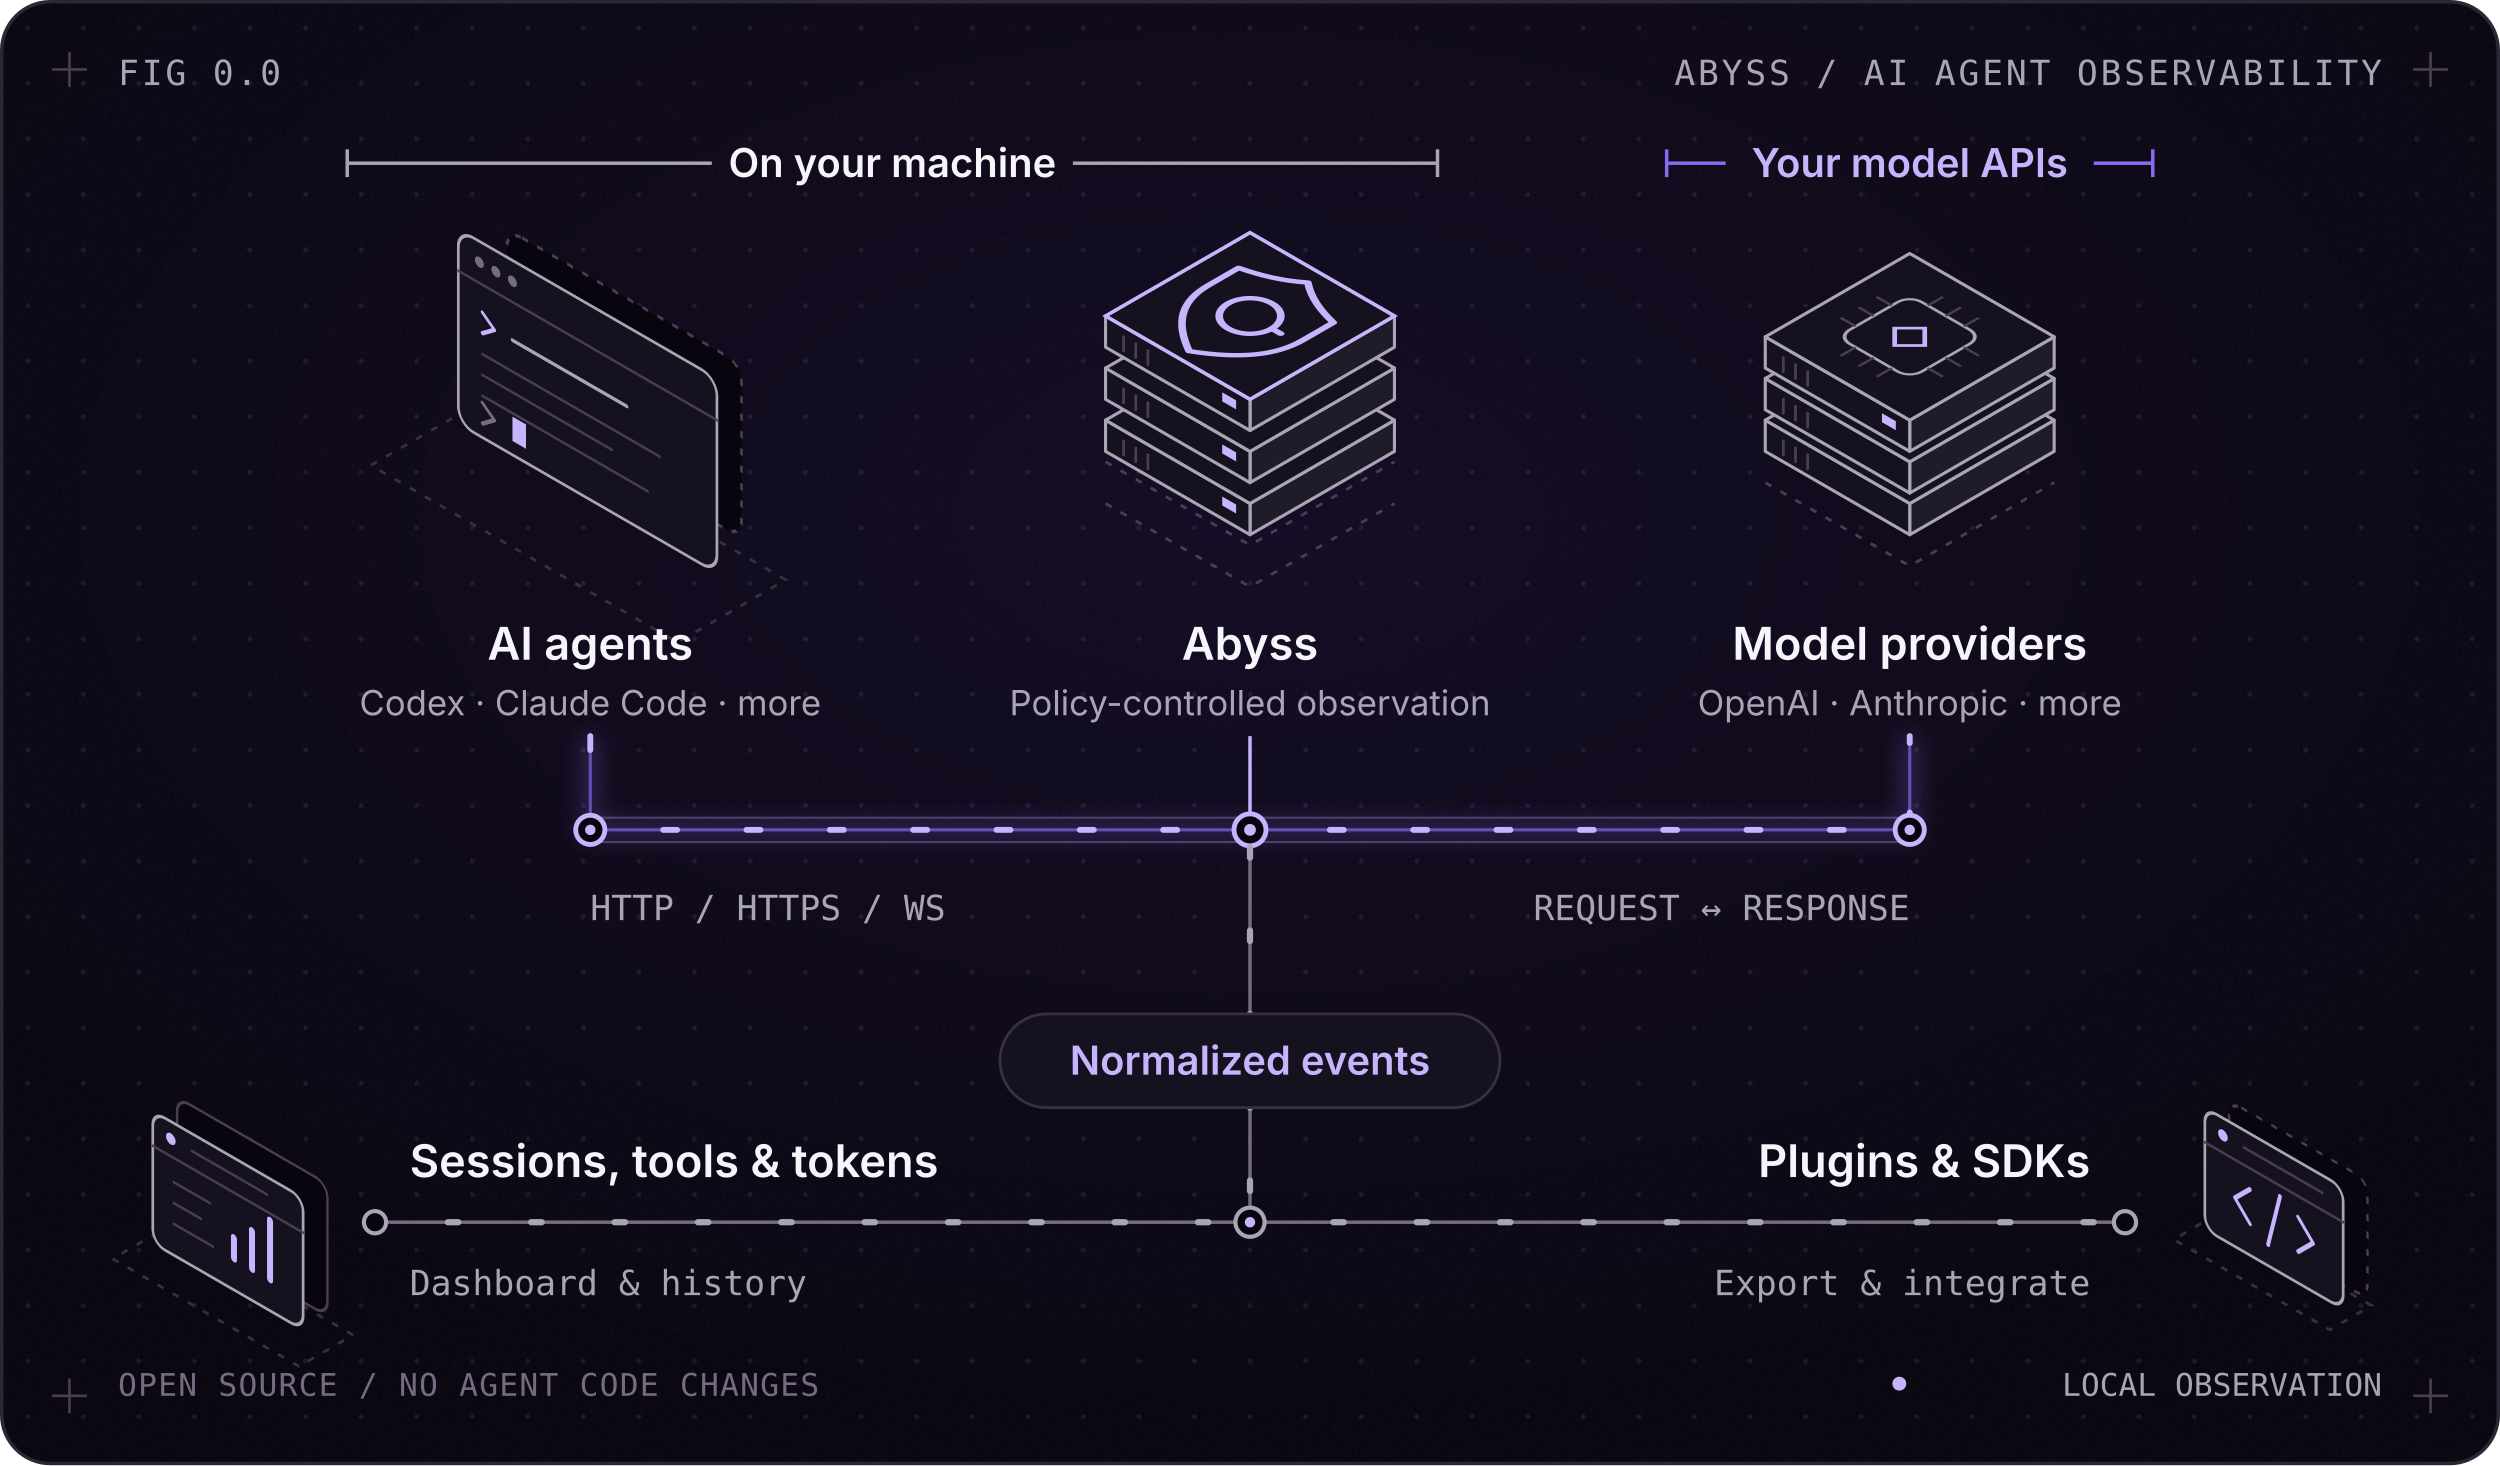
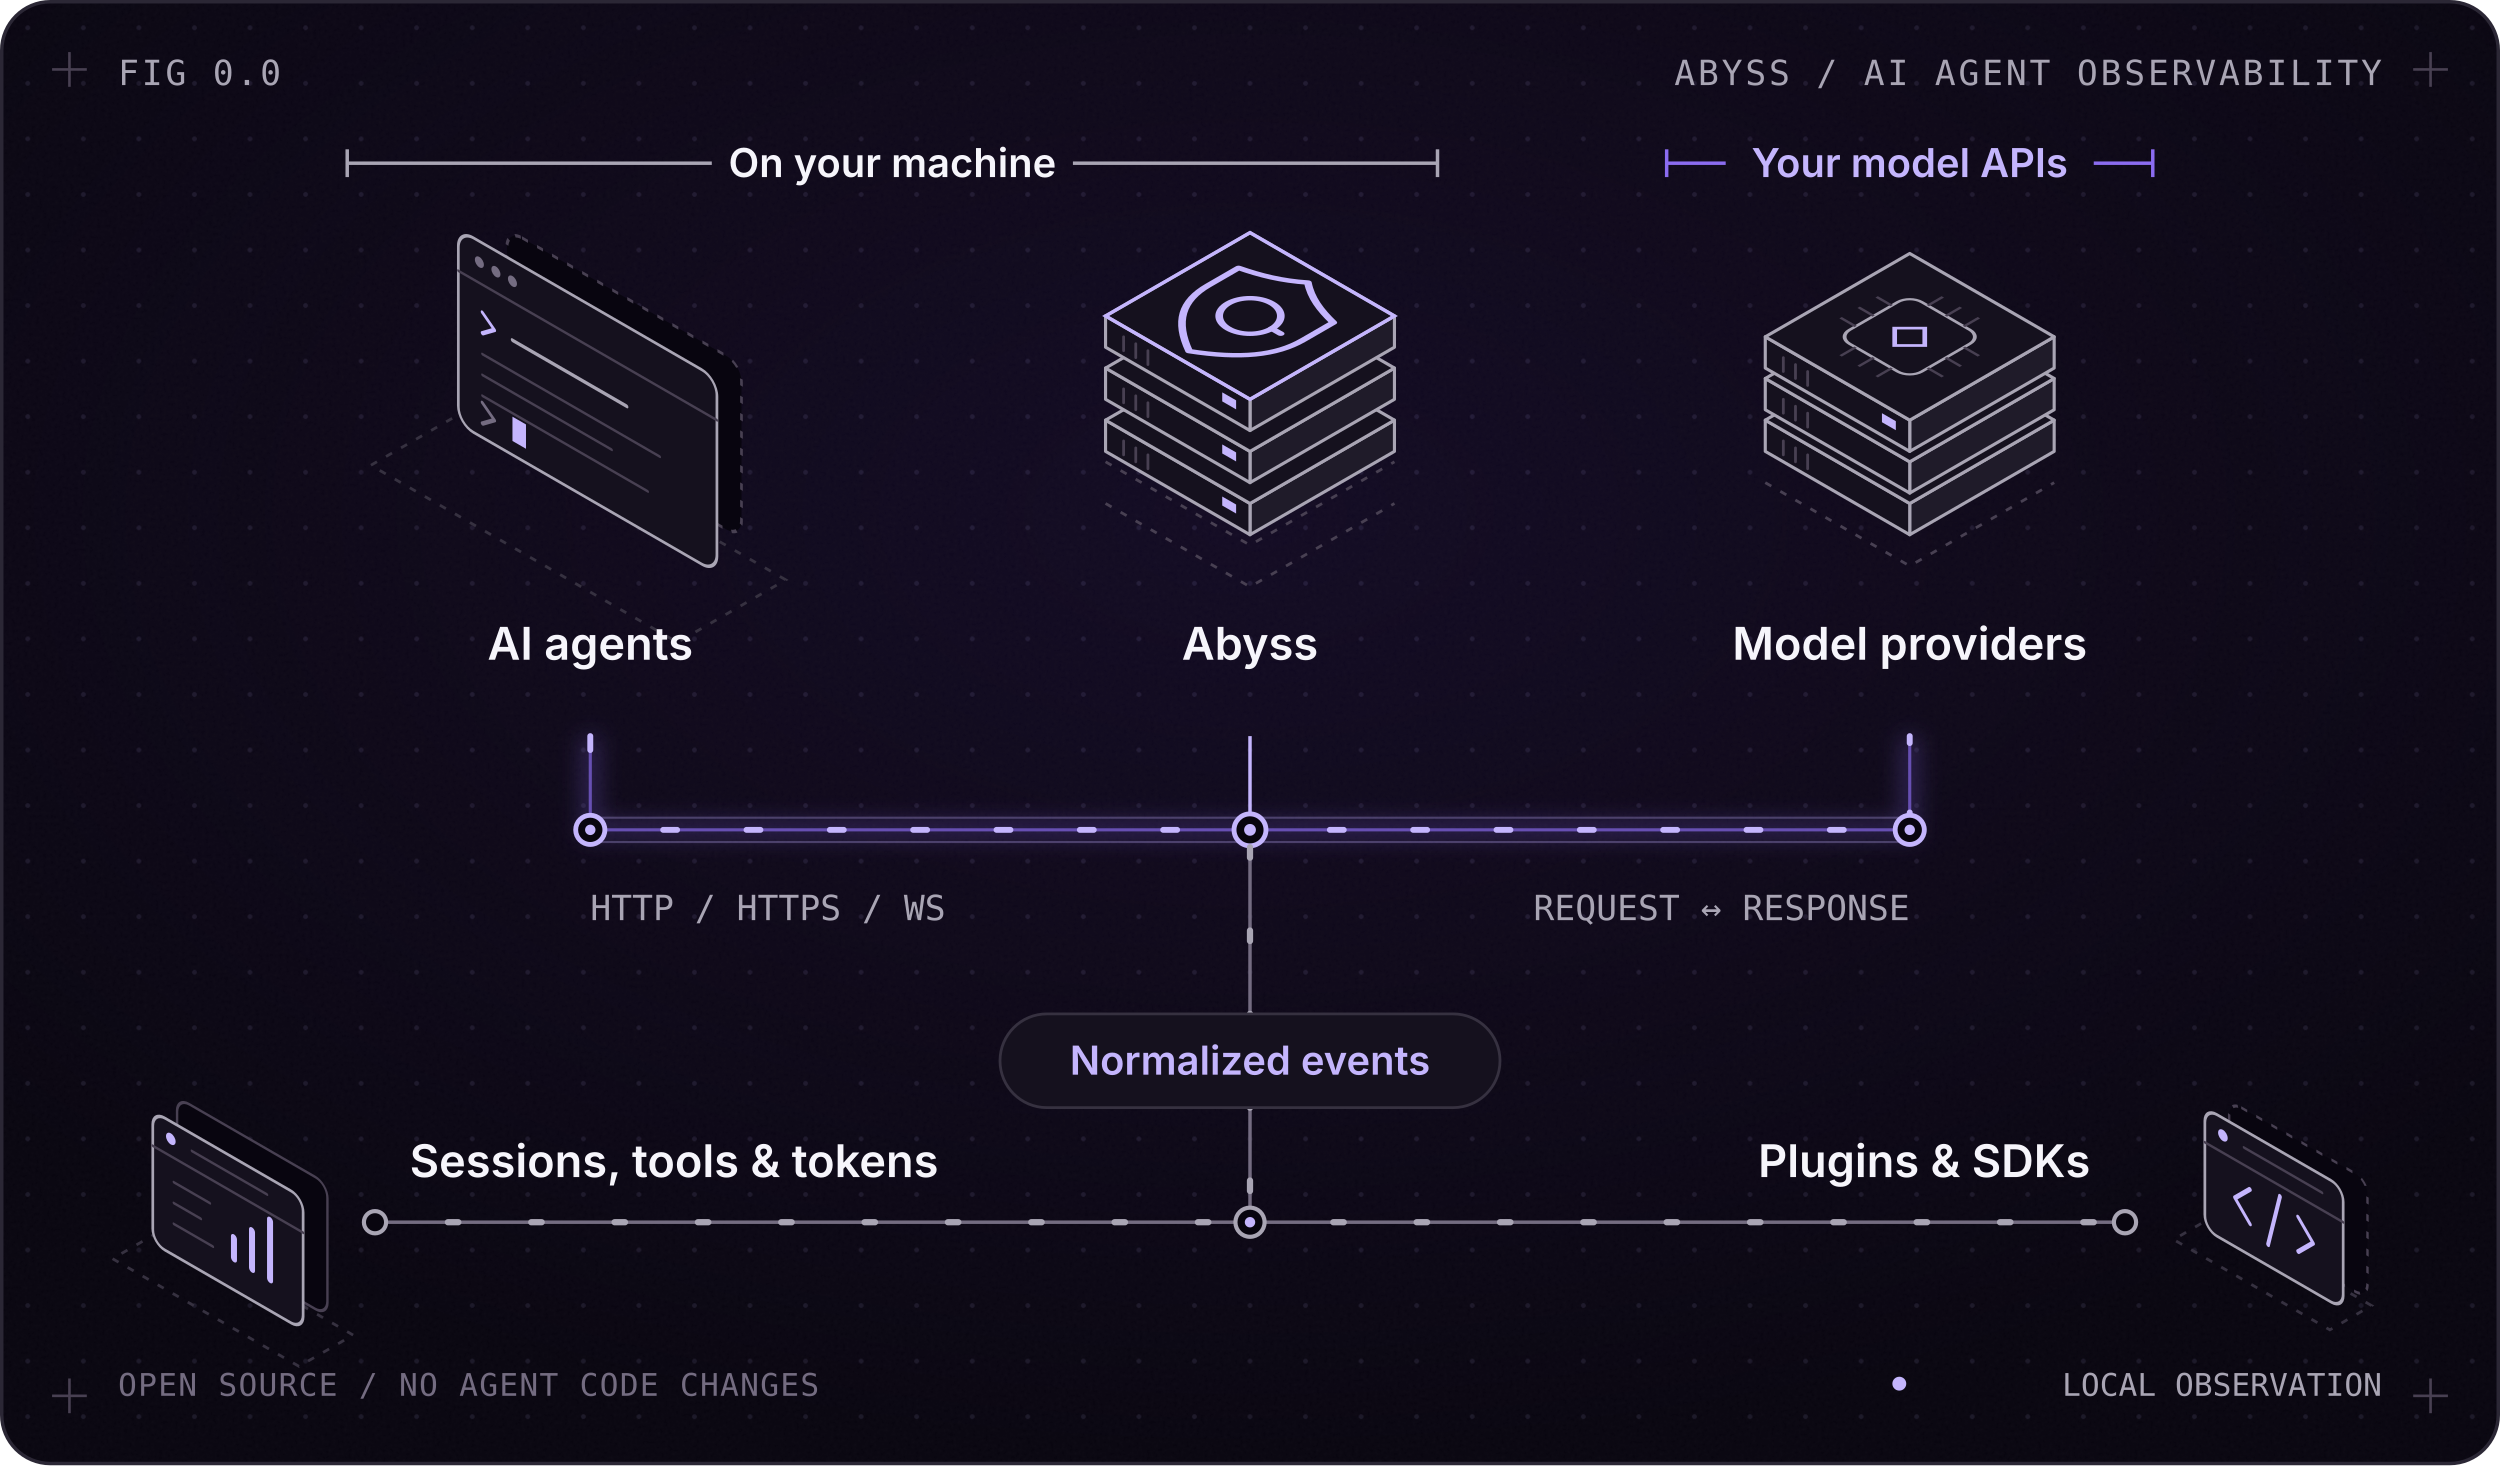
<svg xmlns="http://www.w3.org/2000/svg" width="720" height="422" viewBox="0 0 720 422" fill="none" role="img" aria-labelledby="abyss-title abyss-description">
  <style>
    .s { font-family: Geist, Inter, -apple-system, BlinkMacSystemFont, 'Segoe UI', Helvetica, Arial, sans-serif; }
    .m { font-family: 'Geist Mono', ui-monospace, SFMono-Regular, Menlo, monospace; }
    text { font-kerning: normal; }
    .wire { stroke-linecap: round; stroke-linejoin: round; }
    .edge { stroke: #a9a5b4; stroke-width: .9; stroke-linejoin: round; stroke-linecap: round; }
    .detail { stroke: #484052; stroke-width: .8; stroke-linecap: round; }
    .packet, .trail, .node-highlight, .event-flash { opacity: 0; }
    @keyframes forward { to { stroke-dashoffset: -24; } }
    @keyframes led { 0%, 100% { fill-opacity: 1; } 50% { fill-opacity: .2; } }
    @keyframes cursor { 0%, 49% { fill-opacity: 1; } 50%, 100% { fill-opacity: 0; } }
    @keyframes request {
      0% { transform: translate(0,0); opacity: 0; }
      1% { opacity: 1; }
      1.866% { transform: translate(0,27px); }
      28.134% { transform: translate(380px,27px); }
      30%, 32% { transform: translate(380px,0); opacity: 1; }
      34%, 100% { transform: translate(380px,0); opacity: 0; }
    }
    @keyframes response {
      0%, 36% { transform: translate(0,0); opacity: 0; }
      37% { opacity: 1; }
      37.866% { transform: translate(0,27px); }
      64.134% { transform: translate(-380px,27px); }
      66%, 67% { transform: translate(-380px,0); opacity: 1; }
      69%, 100% { transform: translate(-380px,0); opacity: 0; }
    }
    @keyframes request-trail {
      0% { stroke-dashoffset: 434; opacity: 0; }
      1% { opacity: .85; }
      30%, 32% { stroke-dashoffset: 0; opacity: .85; }
      35%, 100% { stroke-dashoffset: 0; opacity: 0; }
    }
    @keyframes response-trail {
      0%, 36% { stroke-dashoffset: 434; opacity: 0; }
      37% { opacity: .7; }
      66%, 67% { stroke-dashoffset: 0; opacity: .7; }
      70%, 100% { stroke-dashoffset: 0; opacity: 0; }
    }
    @keyframes event-left {
      0%, 67% { transform: translate(0,0); opacity: 0; }
      68% { opacity: 1; }
      75.978% { transform: translate(0,113px); }
      96%, 97% { transform: translate(-252px,113px); opacity: 1; }
      99%, 100% { transform: translate(-252px,113px); opacity: 0; }
    }
    @keyframes event-right {
      0%, 67% { transform: translate(0,0); opacity: 0; }
      68% { opacity: 1; }
      75.978% { transform: translate(0,113px); }
      96%, 97% { transform: translate(252px,113px); opacity: 1; }
      99%, 100% { transform: translate(252px,113px); opacity: 0; }
    }
    @keyframes event-trail {
      0%, 67% { stroke-dashoffset: 365; opacity: 0; }
      68% { opacity: .8; }
      96%, 97% { stroke-dashoffset: 0; opacity: .8; }
      100% { stroke-dashoffset: 0; opacity: 0; }
    }
    @keyframes agent-active { 0%, 7%, 61%, 68% { opacity: 1; } 10%, 58%, 71%, 100% { opacity: 0; } }
    @keyframes abyss-active { 0%, 10%, 22%, 46%, 58%, 64%, 84%, 100% { opacity: 0; } 13%, 19%, 49%, 55%, 67%, 80% { opacity: 1; } }
    @keyframes provider-active { 0%, 25%, 44%, 100% { opacity: 0; } 28%, 40% { opacity: 1; } }
    @keyframes output-active { 0%, 89%, 100% { opacity: 0; } 94%, 98% { opacity: 1; } }
    @media (prefers-reduced-motion: no-preference) {
      .flow-forward { animation: forward 1.4s linear infinite; }
      .led { animation: led 2.4s ease-in-out infinite; }
      .cursor { animation: cursor 1.1s steps(1) infinite; }
      .request { animation: request 12s linear infinite; }
      .response { animation: response 12s linear infinite; }
      .request-trail { animation: request-trail 12s linear infinite; }
      .response-trail { animation: response-trail 12s linear infinite; }
      .event-left { animation: event-left 12s linear infinite; }
      .event-right { animation: event-right 12s linear infinite; }
      .event-trail { animation: event-trail 12s linear infinite; }
      .agent-active { animation: agent-active 12s linear infinite; }
      .abyss-active { animation: abyss-active 12s linear infinite; }
      .provider-active { animation: provider-active 12s linear infinite; }
      .output-active { animation: output-active 12s linear infinite; }
    }
  </style>
  <defs>
    <pattern id="abyss-dots" width="16" height="16" patternUnits="userSpaceOnUse">
      <circle cx="8" cy="8" r=".7" fill="#c4b5fd" fill-opacity=".1" />
    </pattern>
    <radialGradient id="abyss-wash" cx="50%" cy="35%" r="65%">
      <stop stop-color="#7c3aed" stop-opacity=".09" />
      <stop offset="1" stop-color="#7c3aed" stop-opacity="0" />
    </radialGradient>
    <filter id="abyss-grain" x="0" y="0" width="100%" height="100%">
      <feTurbulence type="fractalNoise" baseFrequency=".9" numOctaves="2" seed="7" stitchTiles="stitch" />
      <feColorMatrix values="0 0 0 0 .5  0 0 0 0 .5  0 0 0 0 .5  0 0 0 .035 0" />
    </filter>
    <filter id="abyss-glow" filterUnits="userSpaceOnUse" x="0" y="0" width="720" height="422">
      <feGaussianBlur stdDeviation="3" />
    </filter>
    <clipPath id="abyss-card">
      <rect x=".5" y=".5" width="719" height="421" rx="14" />
    </clipPath>
    <g id="abyss-layer" class="edge">
      <path d="M41.6 24 0 48v9l41.6-24Z" fill="#1f1b29" />
      <path d="M-41.6 24 0 48v9l-41.6-24Z" fill="#15111e" />
      <path d="M0 0 41.6 24 0 48-41.6 24Z" fill="#15111e" />
      <path d="m-36.4 30 0 4m3.5-2v4m3.5-2v4" class="detail" />
    </g>
    <g id="abyss-mark" stroke="#c4b5fd" stroke-width="1.8" stroke-linejoin="round">
      <path d="M24 4.75C19.1 8.63 14.1 10.6 8.25 12.05V22.15C8.25 31.05 13.18 38.02 24 44.25C34.82 38.02 39.75 31.05 39.75 22.15V12.05C33.9 10.6 28.9 8.63 24 4.75Z" />
      <circle cx="24" cy="24" r="7.25" />
      <path d="M31.25 24H34.2" stroke-linecap="round" />
    </g>
  </defs>
  <rect x=".5" y=".5" width="719" height="421" rx="14" fill="#08050f" />
  <g clip-path="url(#abyss-card)">
    <rect width="720" height="422" fill="url(#abyss-wash)" />
    <rect width="720" height="422" fill="url(#abyss-dots)" />
    <rect width="720" height="422" filter="url(#abyss-grain)" />
  </g>
  <rect x=".5" y=".5" width="719" height="421" rx="14" stroke="#2b2735" />
  <path d="M15 20h10m-5-5v10M695 20h10m-5-5v10M15 402h10m-5-5v10M695 402h10m-5-5v10" stroke="#484052" stroke-width=".75" />
  <text x="34" y="24.5" class="m" font-size="10" fill="#a9a5b4" letter-spacing=".08em">FIG 0.0</text>
  <text x="686" y="24.5" class="m" font-size="10" fill="#a9a5b4" letter-spacing=".08em" text-anchor="end">ABYSS / AI AGENT OBSERVABILITY</text>
  <path d="M100 43v8m314-8v8M100 47h105m104 0h105" stroke="#a9a5b4" stroke-width="1" />
  <text x="257" y="51" class="s" font-size="11.5" font-weight="600" fill="#f6f5fb" text-anchor="middle">On your machine</text>
  <path d="M480 43v8m140-8v8M480 47h17m106 0h17" stroke="#8b6cf0" stroke-width="1" />
  <text x="550" y="51" class="s" font-size="11.5" font-weight="600" fill="#c4b5fd" text-anchor="middle">Your model APIs</text>
  <path d="m138 116 88.3 51-31.2 18-88.3-51Z" stroke="#363140" stroke-width=".8" stroke-dasharray="2 3" />
  <g transform="matrix(.866 .5 0 1 146 114)">
    <rect x="0" y="-48" width="78" height="50" rx="5" fill="#08050f" stroke="#484052" stroke-width=".9" stroke-dasharray="2 3" />
  </g>
  <g transform="matrix(.866 .5 0 1 132 122)" class="wire">
    <rect x="0" y="-56" width="86" height="56" rx="5" fill="#15111e" stroke="#a9a5b4" stroke-width=".9" />
    <path d="M0-44h86" class="detail" />
    <g fill="#746c81">
      <circle cx="7" cy="-50" r="1.5" />
      <circle cx="12.5" cy="-50" r="1.5" />
      <circle cx="18" cy="-50" r="1.5" />
    </g>
    <path d="m8-36 4 3-4 3" stroke="#c4b5fd" stroke-width="1.1" />
    <path d="M18-33h38" stroke="#a9a5b4" stroke-width="1.1" />
    <path d="M8-24h59m-59 6h43m-43 6h55" class="detail" />
    <path d="m8-10 4 3-4 3" stroke="#746c81" stroke-width="1.1" />
    <rect class="cursor" x="18" y="-11" width="4.5" height="7" fill="#c4b5fd" />
  </g>
  <g transform="translate(360 67)">
    <path d="m-41.6 66 41.6 24 41.6-24m-83.2 12 41.6 24 41.6-24" stroke="#484052" stroke-width=".8" stroke-dasharray="2 3" />
    <use href="#abyss-layer" y="30" />
    <use href="#abyss-layer" y="15" />
    <use href="#abyss-layer" />
    <path d="M0 0 41.6 24 0 48-41.6 24Z" stroke="#c4b5fd" stroke-width="1" />
    <g transform="matrix(.866 .5 -.866 .5 0 0)">
      <use href="#abyss-mark" />
    </g>
    <g fill="#c4b5fd">
      <path class="led" d="m-8 46 4 2.3v2.6L-8 48.6Z" />
      <path class="led" style="animation-delay:-.8s" d="m-8 61 4 2.3v2.6L-8 63.6Z" />
      <path class="led" style="animation-delay:-1.6s" d="m-8 76 4 2.3v2.6L-8 78.6Z" />
    </g>
  </g>
  <g transform="translate(550 73)">
    <path d="m-41.6 66 41.6 24 41.6-24" stroke="#484052" stroke-width=".8" stroke-dasharray="2 3" />
    <use href="#abyss-layer" y="24" />
    <use href="#abyss-layer" y="12" />
    <use href="#abyss-layer" />
    <g transform="matrix(.866 .5 -.866 .5 0 0)">
      <rect x="12" y="12" width="24" height="24" rx="4" stroke="#a9a5b4" stroke-width=".9" />
      <path d="M18 12V7m6 5V7m6 5V7m-12 29v5m6-5v5m6-5v5M12 18H7m5 6H7m5 6H7m29-12h5m-5 6h5m-5 6h5" stroke="#484052" stroke-width=".8" />
      <path d="m19 24 5-5 5 5-5 5Z" stroke="#c4b5fd" stroke-width="1.1" />
    </g>
    <path class="led" style="animation-delay:-1.2s" d="m-8 46 4 2.3v2.6L-8 48.6Z" fill="#c4b5fd" />
  </g>
  <rect class="node-highlight agent-active" x="129" y="173.5" width="82" height="24" rx="12" fill="#2d2547" />
  <rect class="node-highlight abyss-active" x="326" y="173.5" width="68" height="24" rx="12" fill="#2d2547" />
  <rect class="node-highlight provider-active" x="501" y="173.5" width="98" height="24" rx="12" fill="#2d2547" />
  <g class="s" font-size="13" font-weight="600" fill="#f6f5fb" text-anchor="middle">
    <text x="170" y="190">AI agents</text>
    <text x="360" y="190">Abyss</text>
    <text x="550" y="190">Model providers</text>
  </g>
-   <g class="s" font-size="10" fill="#a9a5b4" text-anchor="middle">
-     <text x="170" y="206">Codex · Claude Code · more</text>
-     <text x="360" y="206">Policy-controlled observation</text>
-     <text x="550" y="206">OpenAI · Anthropic · more</text>
-   </g>
  <path d="M170 212v27h380v-27" stroke="#8b6cf0" stroke-width="5" stroke-opacity=".27" filter="url(#abyss-glow)" />
  <path d="M170 212v27h380v-27" class="wire" stroke="#8b6cf0" stroke-width=".9" stroke-opacity=".65" />
  <path d="M173 235.5h374M173 242.5h374" stroke="#c4b5fd" stroke-width=".6" stroke-opacity=".28" />
  <path class="wire flow-forward" d="M170 212v27h380v-27" stroke="#c4b5fd" stroke-width="1.7" stroke-dasharray="4 20" />
  <path d="M360 212v27" stroke="#c4b5fd" stroke-width="1" />
  <path class="wire trail request-trail" d="M170 212v27h380v-27" stroke="#c4b5fd" stroke-width="2.2" stroke-dasharray="434 444" stroke-dashoffset="434" />
  <path class="wire trail response-trail" d="M550 212v27H170v-27" stroke="#f6f5fb" stroke-width="1.6" stroke-dasharray="434 444" stroke-dashoffset="434" />
  <g fill="#08050f" stroke="#c4b5fd" stroke-width="1.4">
    <circle cx="170" cy="239" r="4.2" />
    <circle cx="360" cy="239" r="4.6" />
    <circle cx="550" cy="239" r="4.2" />
  </g>
  <g fill="#c4b5fd">
    <circle cx="170" cy="239" r="1.5" />
    <circle cx="360" cy="239" r="1.7" />
    <circle cx="550" cy="239" r="1.5" />
  </g>
  <circle class="packet request" cx="170" cy="212" r="4.2" fill="#c4b5fd" stroke="#08050f" stroke-width="1.6" />
  <circle class="packet response" cx="550" cy="212" r="4.2" fill="#f6f5fb" stroke="#08050f" stroke-width="1.6" />
  <text x="170" y="265" class="m" font-size="10" fill="#a9a5b4">HTTP / HTTPS / WS</text>
  <text x="550" y="265" class="m" font-size="10" fill="#a9a5b4" text-anchor="end">REQUEST ↔ RESPONSE</text>
  <path d="M360 244v108H108m252 0h252" class="wire" stroke="#746c81" stroke-width="1" />
  <path d="M360 244v108H108" class="wire flow-forward" stroke="#a9a5b4" stroke-width="1.8" stroke-dasharray="3 21" />
  <path d="M360 352h252" class="wire flow-forward" stroke="#a9a5b4" stroke-width="1.8" stroke-dasharray="3 21" />
  <path class="wire trail event-trail" d="M360 239v113H108" stroke="#c4b5fd" stroke-width="1.8" stroke-dasharray="365 375" stroke-dashoffset="365" />
  <path class="wire trail event-trail" d="M360 239v113h252" stroke="#c4b5fd" stroke-width="1.8" stroke-dasharray="365 375" stroke-dashoffset="365" />
  <circle class="packet event-left" cx="360" cy="239" r="3.8" fill="#c4b5fd" stroke="#08050f" stroke-width="1.5" />
  <circle class="packet event-right" cx="360" cy="239" r="3.8" fill="#c4b5fd" stroke="#08050f" stroke-width="1.5" />
  <rect x="288" y="292" width="144" height="27" rx="13.5" fill="#15111e" stroke="#363140" stroke-width=".8" />
  <rect class="event-flash abyss-active" x="288" y="292" width="144" height="27" rx="13.5" fill="#2d2547" stroke="#8b6cf0" stroke-width=".8" />
  <text x="360" y="309.5" class="s" font-size="11.5" fill="#c4b5fd" font-weight="600" text-anchor="middle">Normalized events</text>
  <g fill="#08050f" stroke="#a9a5b4" stroke-width="1.2">
    <circle cx="108" cy="352" r="3.2" />
    <circle cx="360" cy="352" r="4.2" />
    <circle cx="612" cy="352" r="3.2" />
  </g>
  <circle cx="360" cy="352" r="1.5" fill="#c4b5fd" />
  <path d="m48 353.5 53.7 31-15.6 9-53.7-31Z" stroke="#363140" stroke-width=".8" stroke-dasharray="2 3" />
  <g transform="matrix(.866 .5 0 1 51 354)">
    <rect y="-38" width="50" height="38" rx="4" fill="#08050f" stroke="#484052" stroke-width=".8" />
  </g>
  <g transform="matrix(.866 .5 0 1 44 358)" class="wire">
    <rect y="-38" width="50" height="38" rx="4" fill="#15111e" stroke="#a9a5b4" stroke-width=".9" />
    <path d="M0-28h50" class="detail" />
    <circle class="led" cx="6" cy="-33" r="1.6" fill="#c4b5fd" />
    <path d="M13-33h25M7-21h12m-12 6h9m-9 6h13" class="detail" />
    <path d="M27-9v-6m6 6v-11m6 11v-17" stroke="#c4b5fd" stroke-width="2" />
    <path class="event-flash output-active" d="M27-9v-6m6 6v-11m6 11v-17" stroke="#f6f5fb" stroke-width="2" />
  </g>
  <path d="m638 350 45 26-12 7-45-26Z" stroke="#363140" stroke-width=".8" stroke-dasharray="2 3" />
  <g transform="matrix(.866 .5 0 1 642 350)">
    <rect y="-33" width="46" height="34" rx="4" fill="#08050f" stroke="#484052" stroke-width=".8" stroke-dasharray="2 3" />
  </g>
  <g transform="matrix(.866 .5 0 1 635 354)" class="wire">
    <rect y="-35" width="46" height="35" rx="4" fill="#15111e" stroke="#a9a5b4" stroke-width=".9" />
    <path d="M0-25h46" class="detail" />
    <circle class="led" style="animation-delay:-.8s" cx="6" cy="-30" r="1.6" fill="#c4b5fd" />
    <path d="M13-30h26" class="detail" />
    <path d="m15-19-5 5 5 5m16-10 5 5-5 5m-6-13-4 16" stroke="#c4b5fd" stroke-width="1.2" />
    <path class="event-flash output-active" d="m15-19-5 5 5 5m16-10 5 5-5 5" stroke="#f6f5fb" stroke-width="1.2" />
  </g>
  <g class="s" font-size="13" font-weight="600" fill="#f6f5fb">
    <text x="118" y="339">Sessions, tools &amp; tokens</text>
    <text x="602" y="339" text-anchor="end">Plugins &amp; SDKs</text>
  </g>
-   <g class="m" font-size="10" fill="#a9a5b4">
-     <text x="118" y="373">Dashboard &amp; history</text>
-     <text x="602" y="373" text-anchor="end">Export &amp; integrate</text>
-   </g>
  <text x="34" y="402" class="m" font-size="9" fill="#746c81" letter-spacing=".04em">OPEN SOURCE / NO AGENT CODE CHANGES</text>
  <circle class="led" cx="547" cy="398.5" r="2" fill="#c4b5fd" />
  <text x="686" y="402" class="m" font-size="9" fill="#a9a5b4" text-anchor="end">LOCAL OBSERVATION</text>
</svg>
